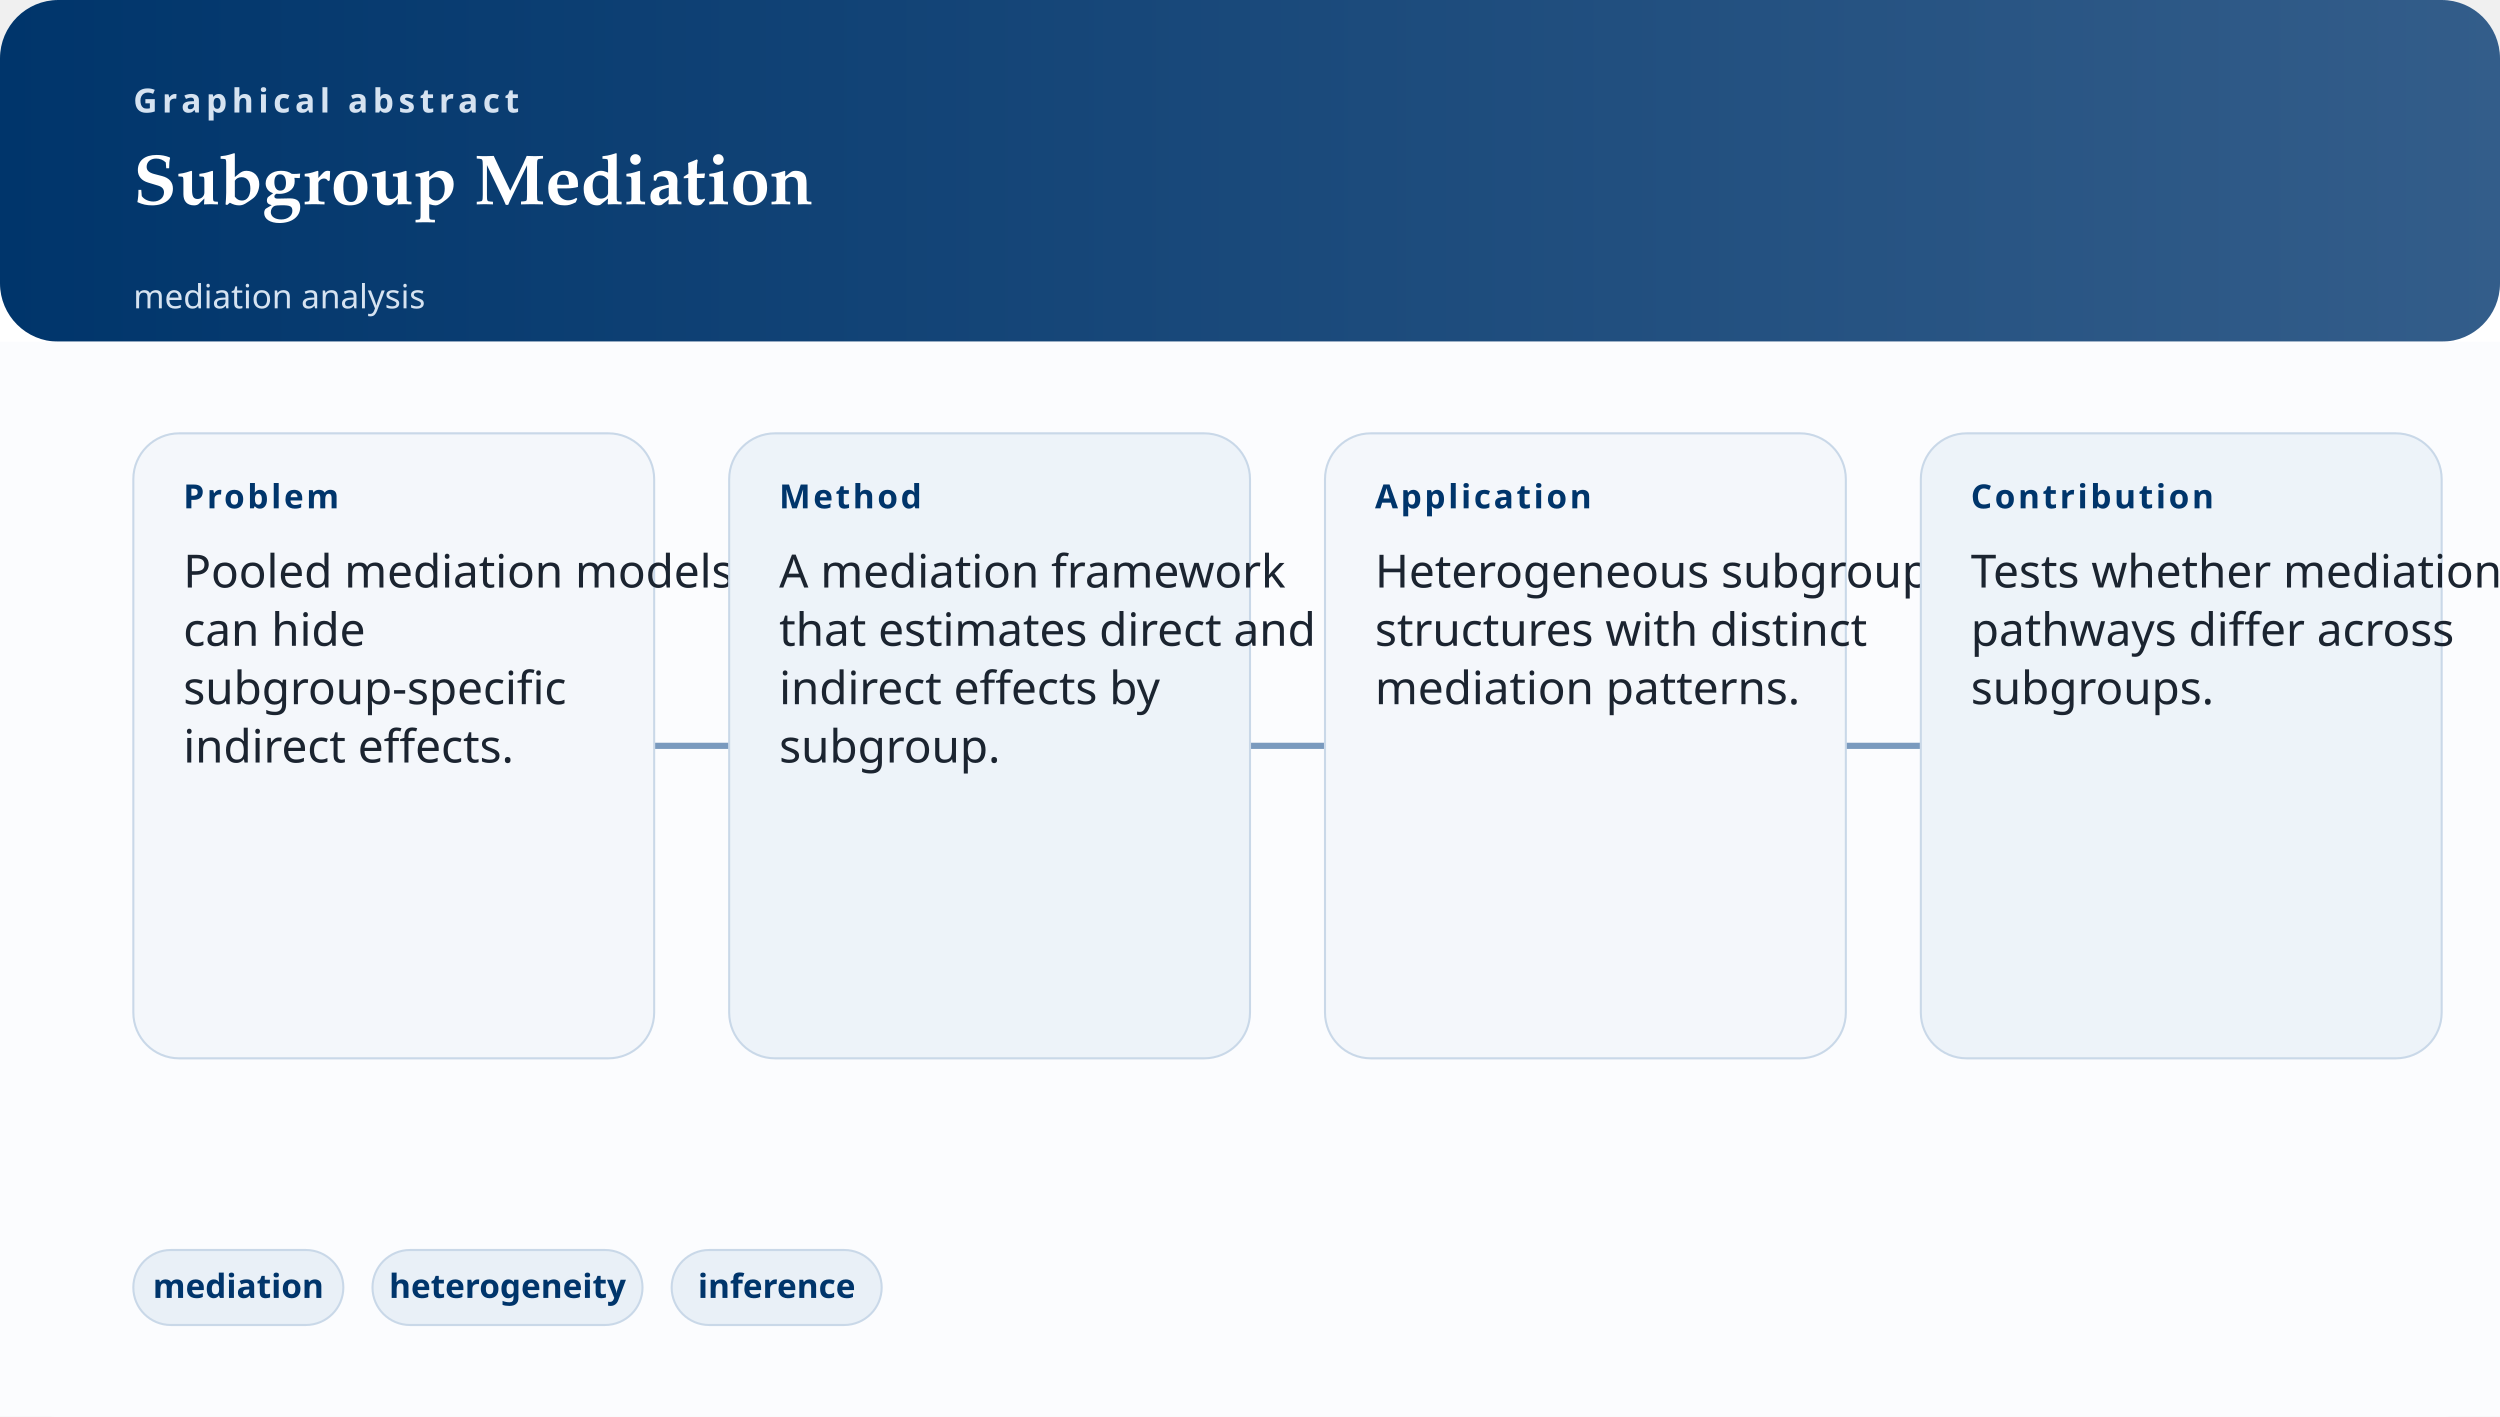
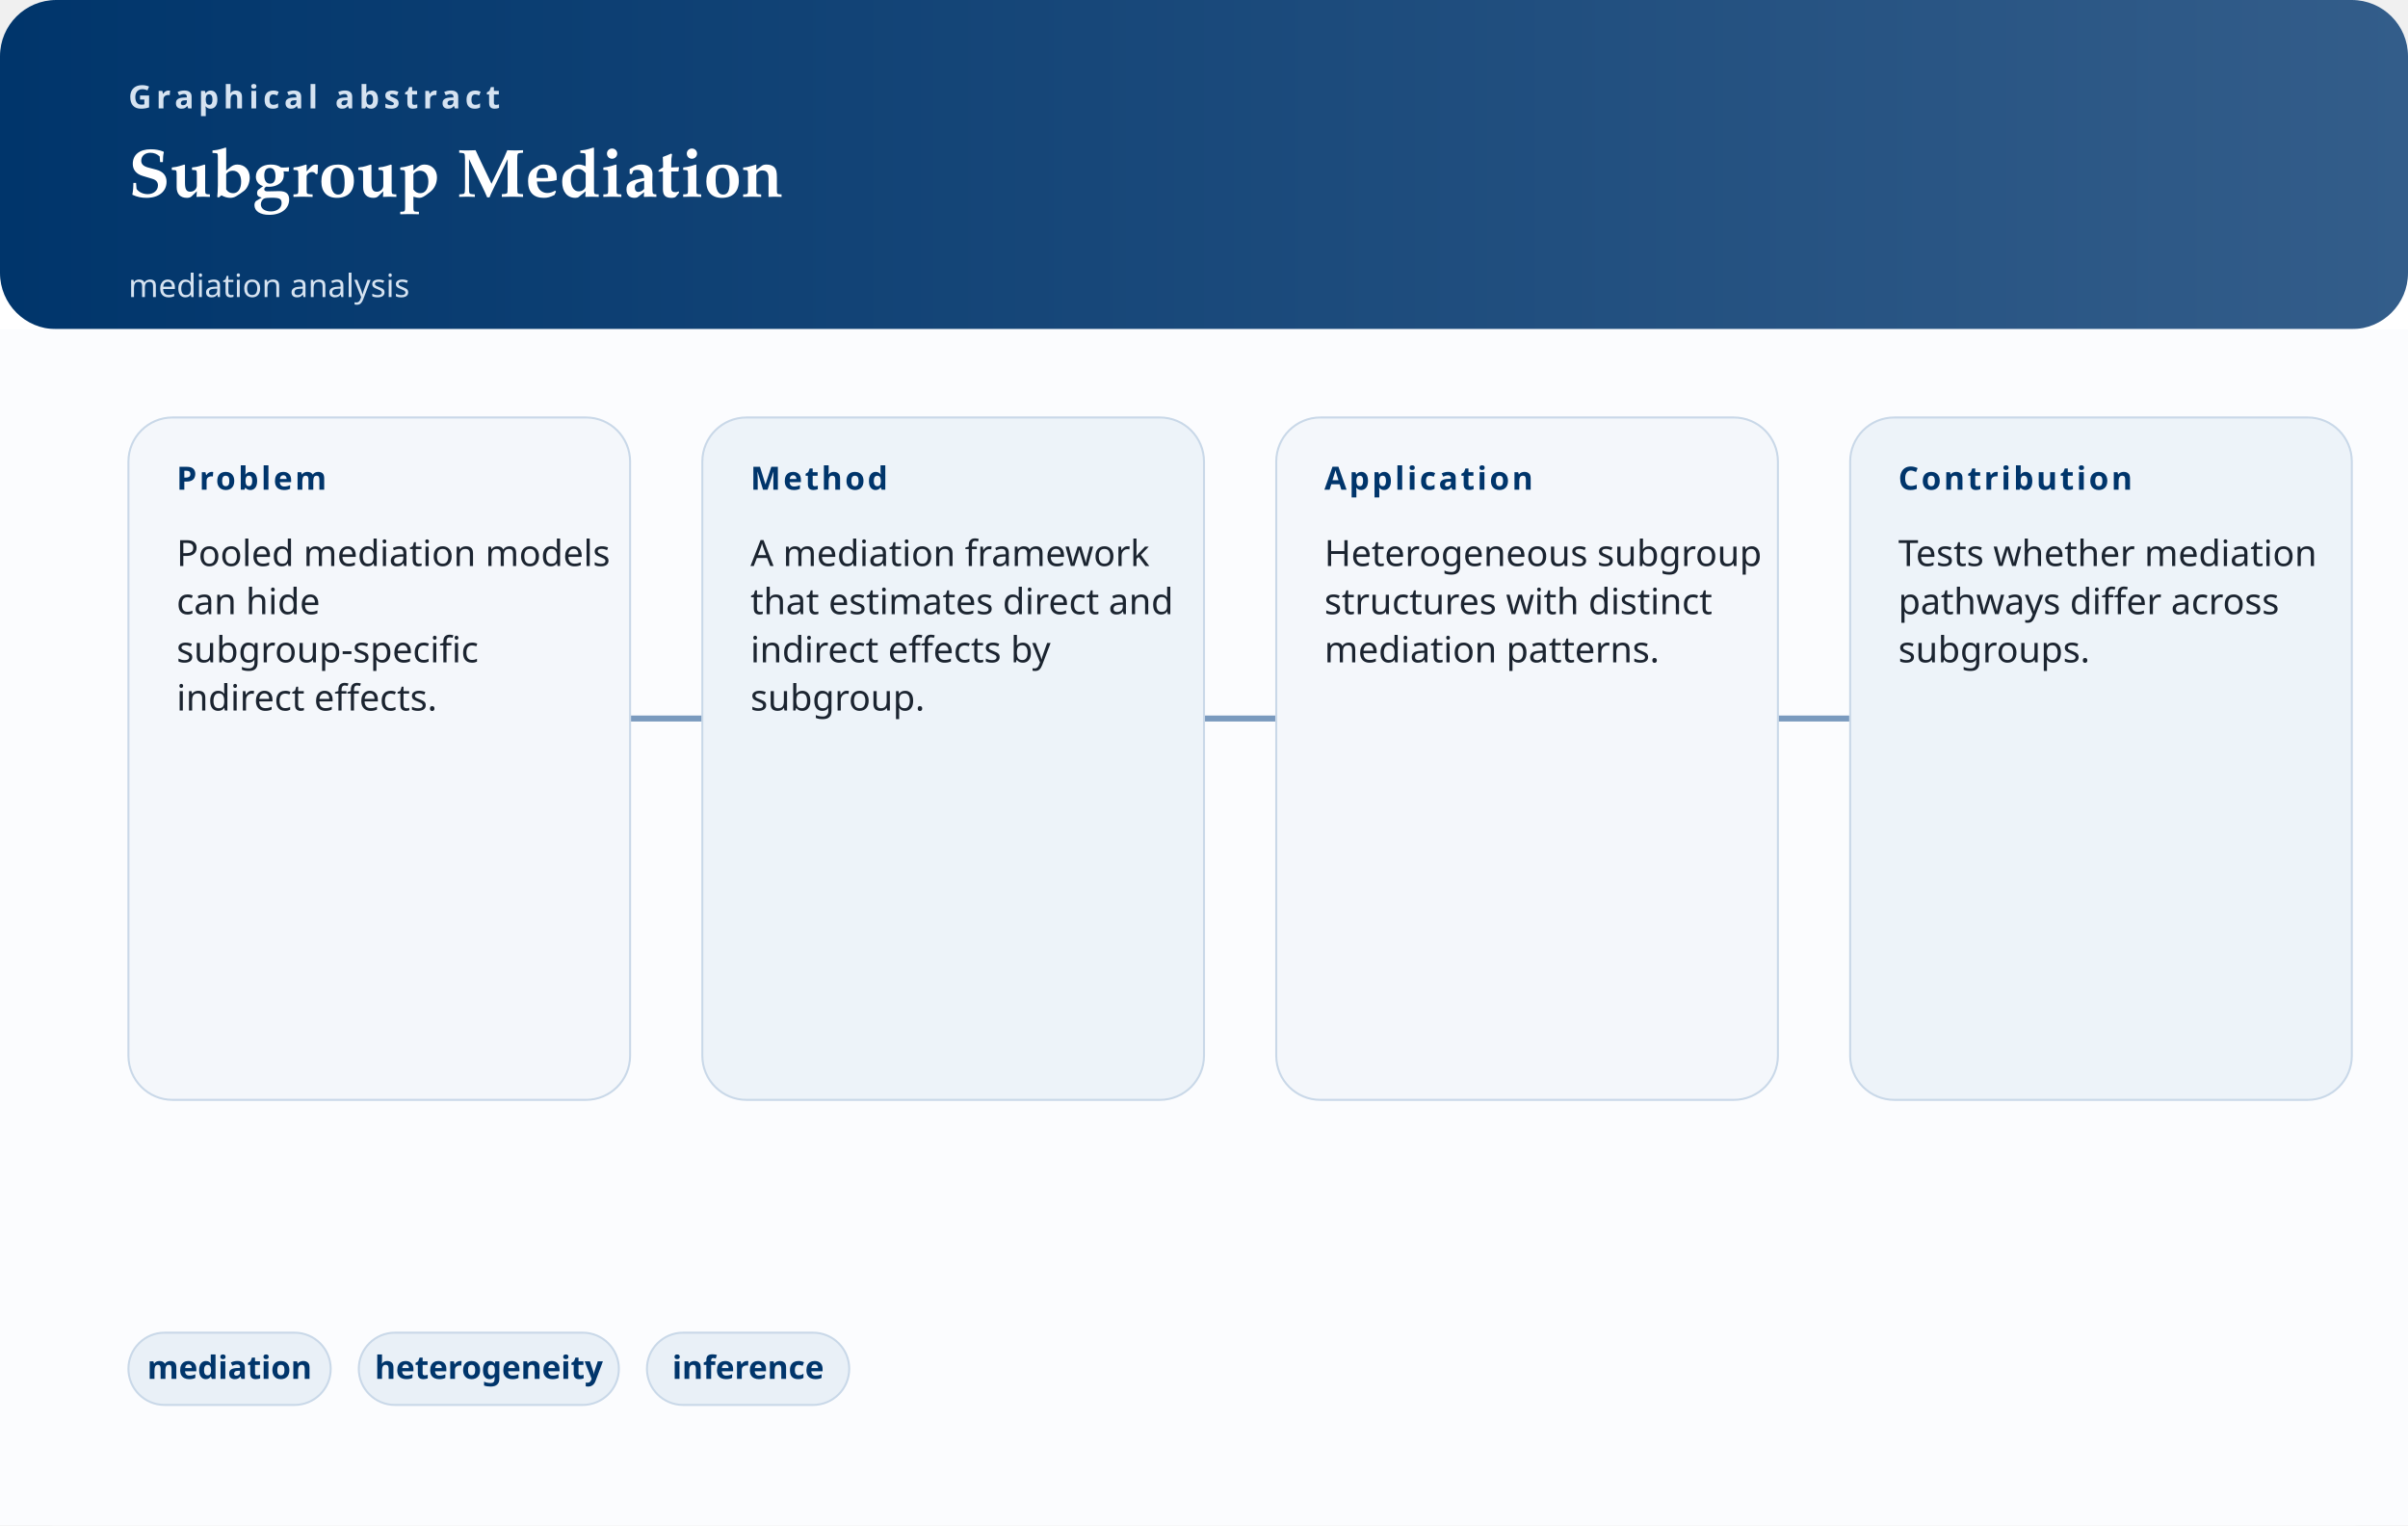
- <svg xmlns="http://www.w3.org/2000/svg" width="1200" height="680" viewBox="0 0 1200 680" fill="none" role="img" aria-labelledby="subgroup-mediation-analysis-title subgroup-mediation-analysis-desc">
+ <svg xmlns="http://www.w3.org/2000/svg" width="1200" height="760" viewBox="0 0 1200 760" fill="none" role="img" aria-labelledby="subgroup-mediation-analysis-title subgroup-mediation-analysis-desc">
  <defs>
    <linearGradient id="headerGradient" x1="0" y1="0" x2="1200" y2="0" gradientUnits="userSpaceOnUse">
      <stop stop-color="#00356B" />
      <stop offset="1" stop-color="#335D8A" />
    </linearGradient>
  </defs>
-   <rect width="1200" height="680" rx="28" fill="#FFFFFF" />
+   <rect width="1200" height="760" rx="28" fill="#FFFFFF" />
  <rect width="1200" height="164" rx="28" fill="url(#headerGradient)" />
-   <rect y="164" width="1200" height="516" rx="0" fill="#FBFCFE" />
+   <rect y="164" width="1200" height="596" rx="0" fill="#FBFCFE" />
  <style>
    .kicker { font: 700 16px 'Aptos', 'Segoe UI', sans-serif; letter-spacing: 0.14em; text-transform: uppercase; fill: #D6E3F1; }
    .title { font: 700 34px 'Iowan Old Style', 'Palatino Linotype', serif; fill: #FFFFFF; }
    .subtitle { font: 500 16px 'Aptos', 'Segoe UI', sans-serif; fill: #D6E3F1; }
    .panel-label { font: 700 16px 'Aptos', 'Segoe UI', sans-serif; letter-spacing: 0.08em; text-transform: uppercase; fill: #00356B; }
-     .panel-text { font: 500 22px 'Aptos', 'Segoe UI', sans-serif; fill: #1B2430; }
+     .panel-text { font: 500 18px 'Aptos', 'Segoe UI', sans-serif; fill: #1B2430; }
    .chip-text { font: 600 16px 'Aptos', 'Segoe UI', sans-serif; fill: #00356B; }
  </style>
  <text x="64" y="54" class="kicker">Graphical abstract</text>
  <text x="64" y="98" class="title">
    <tspan x="64" dy="0">Subgroup Mediation</tspan>
  </text>
  <text x="64" y="148" class="subtitle">
    <tspan x="64" dy="0">mediation analysis</tspan>
  </text>
  <line x1="314" y1="358" x2="350" y2="358" stroke="#7A9ABE" stroke-width="3" stroke-linecap="round" />
  <line x1="600" y1="358" x2="636" y2="358" stroke="#7A9ABE" stroke-width="3" stroke-linecap="round" />
  <line x1="886" y1="358" x2="922" y2="358" stroke="#7A9ABE" stroke-width="3" stroke-linecap="round" />
  <g>
-     <rect x="64" y="208" width="250" height="300" rx="22" fill="#F4F7FB" stroke="#C9D8E8" />
+     <rect x="64" y="208" width="250" height="340" rx="22" fill="#F4F7FB" stroke="#C9D8E8" />
    <text x="88" y="244" class="panel-label">Problem</text>
    <text x="88" y="282" class="panel-text">
      <tspan x="88" dy="0">Pooled mediation models</tspan>
-       <tspan x="88" dy="28">can hide</tspan>
-       <tspan x="88" dy="28">subgroup-specific</tspan>
-       <tspan x="88" dy="28">indirect effects.</tspan>
+       <tspan x="88" dy="24">can hide</tspan>
+       <tspan x="88" dy="24">subgroup-specific</tspan>
+       <tspan x="88" dy="24">indirect effects.</tspan>
    </text>
  </g>
  <g>
-     <rect x="350" y="208" width="250" height="300" rx="22" fill="#EDF3F9" stroke="#C9D8E8" />
+     <rect x="350" y="208" width="250" height="340" rx="22" fill="#EDF3F9" stroke="#C9D8E8" />
    <text x="374" y="244" class="panel-label">Method</text>
    <text x="374" y="282" class="panel-text">
      <tspan x="374" dy="0">A mediation framework</tspan>
-       <tspan x="374" dy="28">that estimates direct and</tspan>
-       <tspan x="374" dy="28">indirect effects by</tspan>
-       <tspan x="374" dy="28">subgroup.</tspan>
+       <tspan x="374" dy="24">that estimates direct and</tspan>
+       <tspan x="374" dy="24">indirect effects by</tspan>
+       <tspan x="374" dy="24">subgroup.</tspan>
    </text>
  </g>
  <g>
-     <rect x="636" y="208" width="250" height="300" rx="22" fill="#F4F7FB" stroke="#C9D8E8" />
+     <rect x="636" y="208" width="250" height="340" rx="22" fill="#F4F7FB" stroke="#C9D8E8" />
    <text x="660" y="244" class="panel-label">Application</text>
    <text x="660" y="282" class="panel-text">
      <tspan x="660" dy="0">Heterogeneous subgroup</tspan>
-       <tspan x="660" dy="28">structures with distinct</tspan>
-       <tspan x="660" dy="28">mediation patterns.</tspan>
+       <tspan x="660" dy="24">structures with distinct</tspan>
+       <tspan x="660" dy="24">mediation patterns.</tspan>
    </text>
  </g>
  <g>
-     <rect x="922" y="208" width="250" height="300" rx="22" fill="#EDF3F9" stroke="#C9D8E8" />
+     <rect x="922" y="208" width="250" height="340" rx="22" fill="#EDF3F9" stroke="#C9D8E8" />
    <text x="946" y="244" class="panel-label">Contribution</text>
    <text x="946" y="282" class="panel-text">
      <tspan x="946" dy="0">Tests whether mediation</tspan>
-       <tspan x="946" dy="28">pathways differ across</tspan>
-       <tspan x="946" dy="28">subgroups.</tspan>
+       <tspan x="946" dy="24">pathways differ across</tspan>
+       <tspan x="946" dy="24">subgroups.</tspan>
    </text>
  </g>
-   <g transform="translate(64, 600)">
+   <g transform="translate(64, 664)">
    <rect width="100.8" height="36" rx="18" fill="#E9F0F7" stroke="#C9D8E8" />
    <text x="50.4" y="23" class="chip-text" text-anchor="middle">mediation</text>
  </g>
-   <g transform="translate(178.8, 600)">
+   <g transform="translate(178.8, 664)">
    <rect width="129.6" height="36" rx="18" fill="#E9F0F7" stroke="#C9D8E8" />
    <text x="64.8" y="23" class="chip-text" text-anchor="middle">heterogeneity</text>
  </g>
-   <g transform="translate(322.4, 600)">
+   <g transform="translate(322.4, 664)">
    <rect width="100.8" height="36" rx="18" fill="#E9F0F7" stroke="#C9D8E8" />
    <text x="50.4" y="23" class="chip-text" text-anchor="middle">inference</text>
  </g>
</svg>
